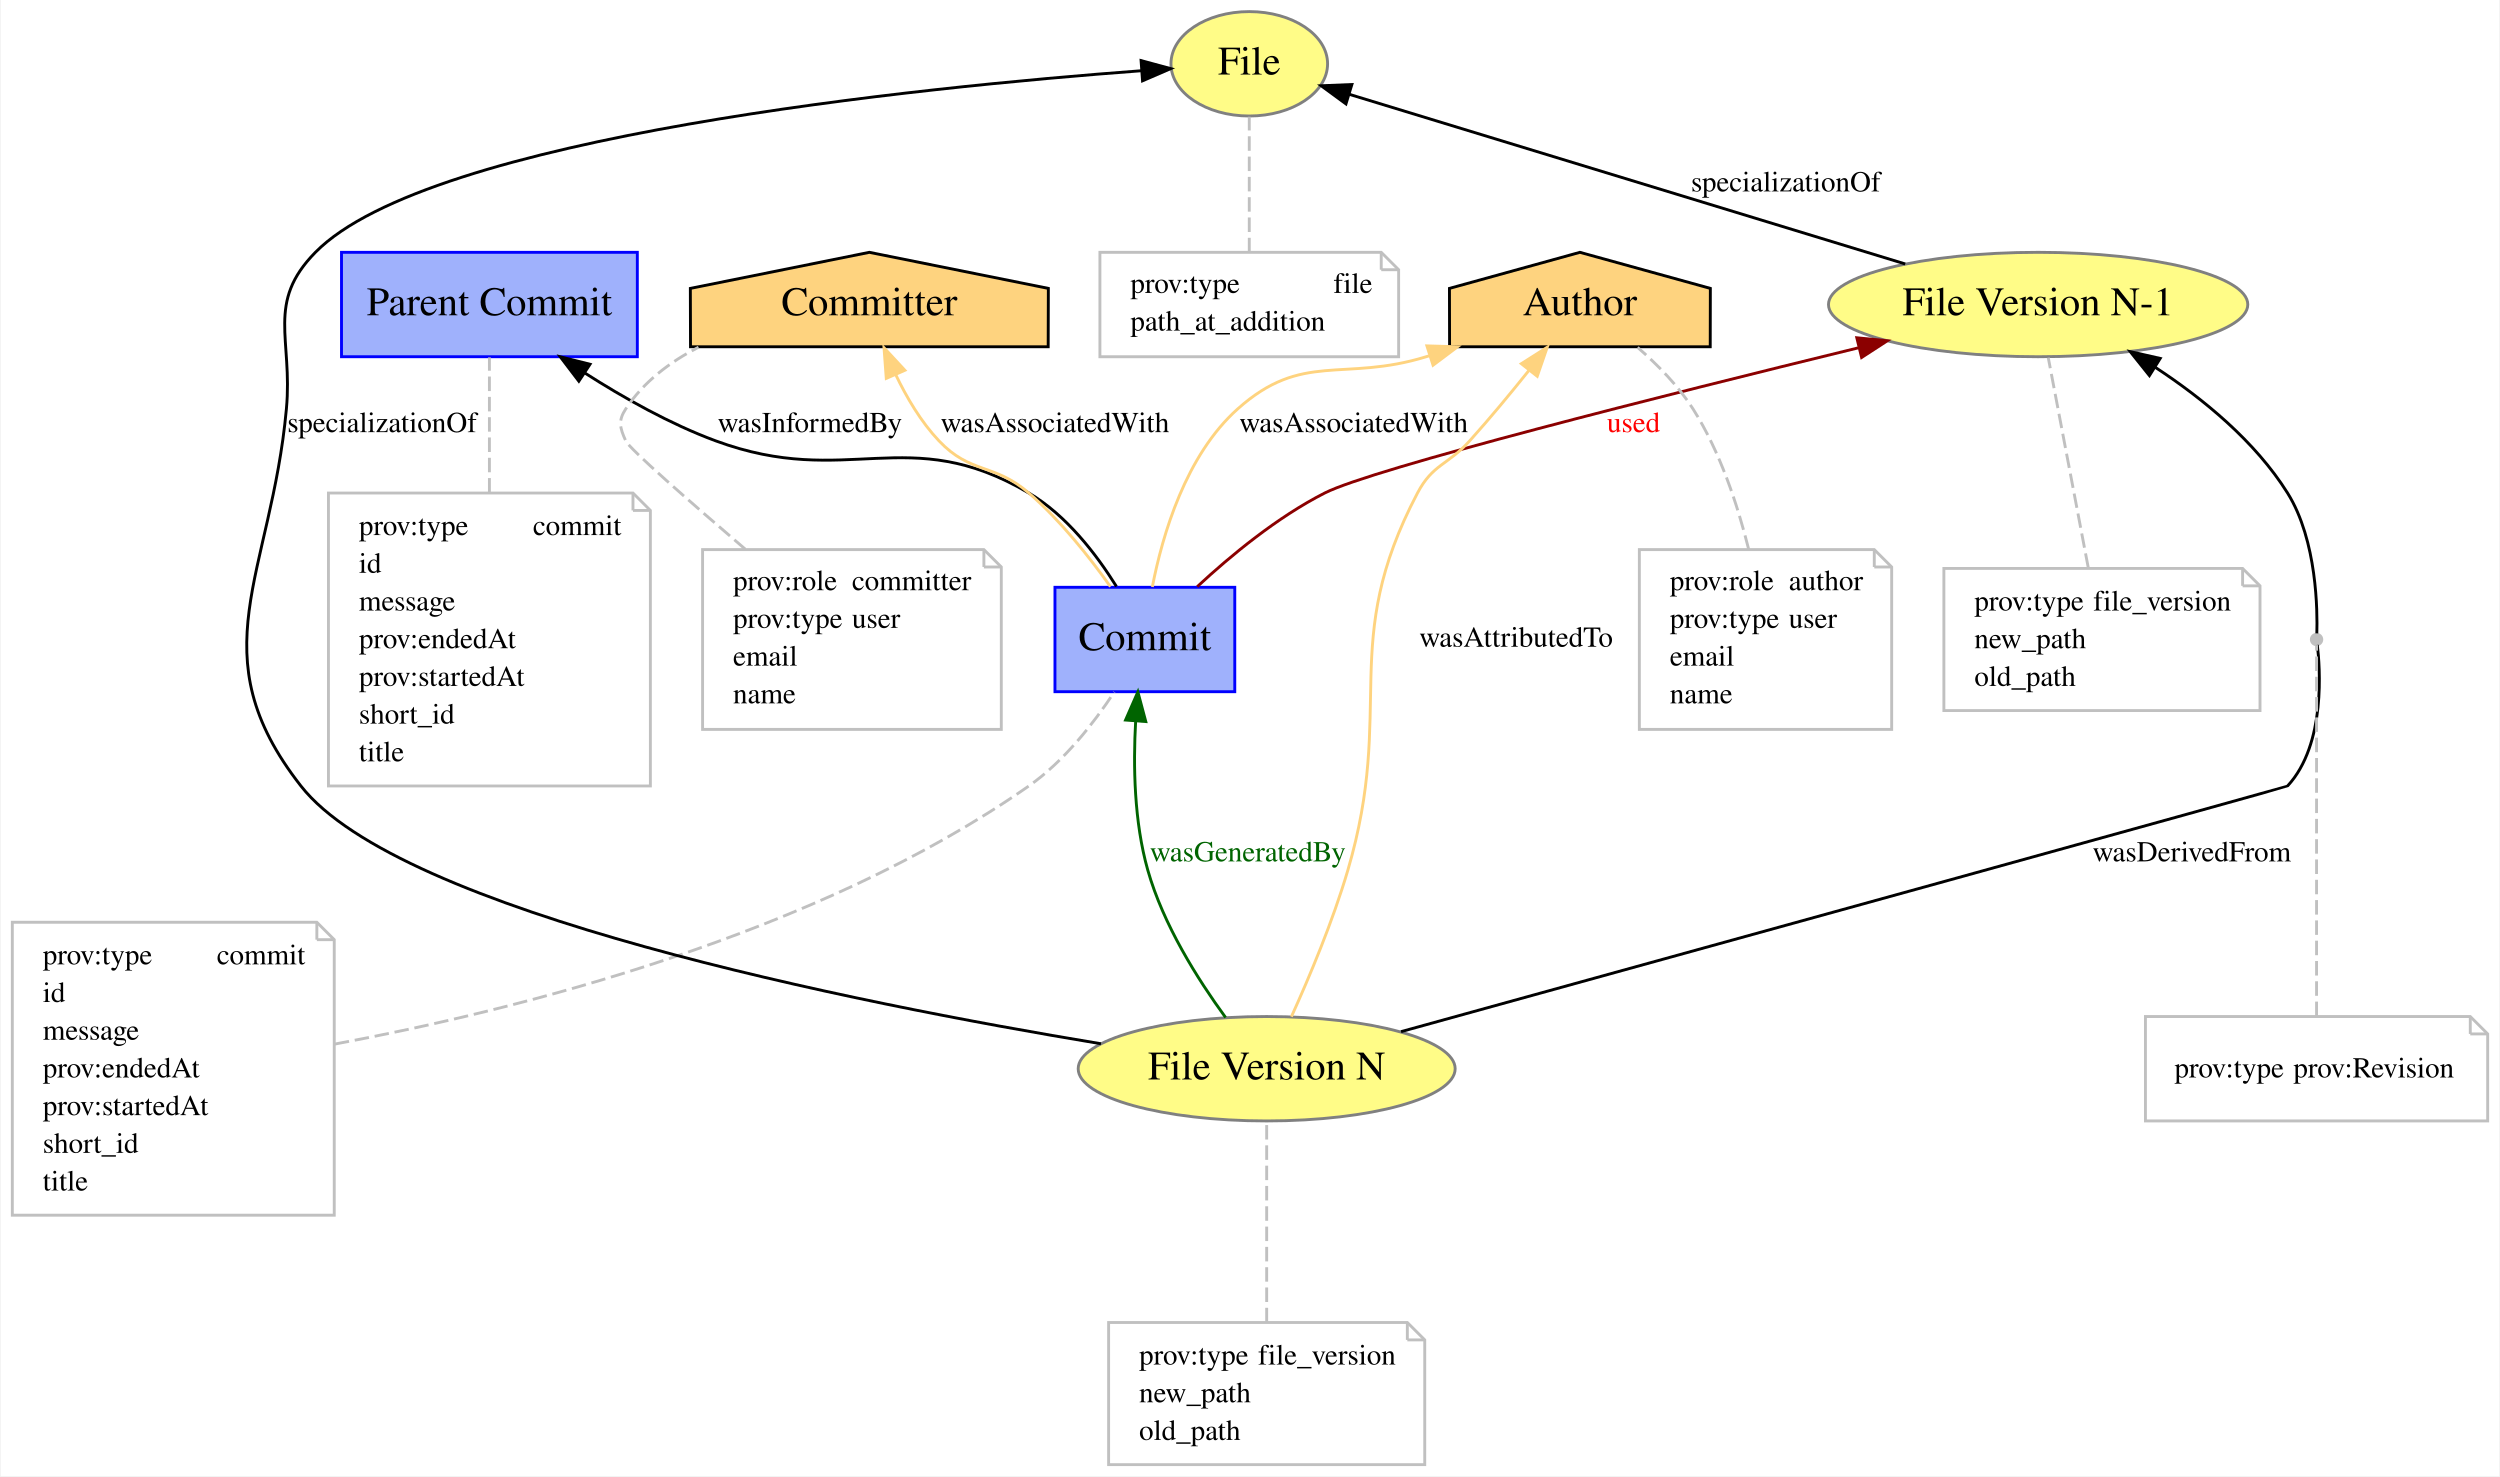
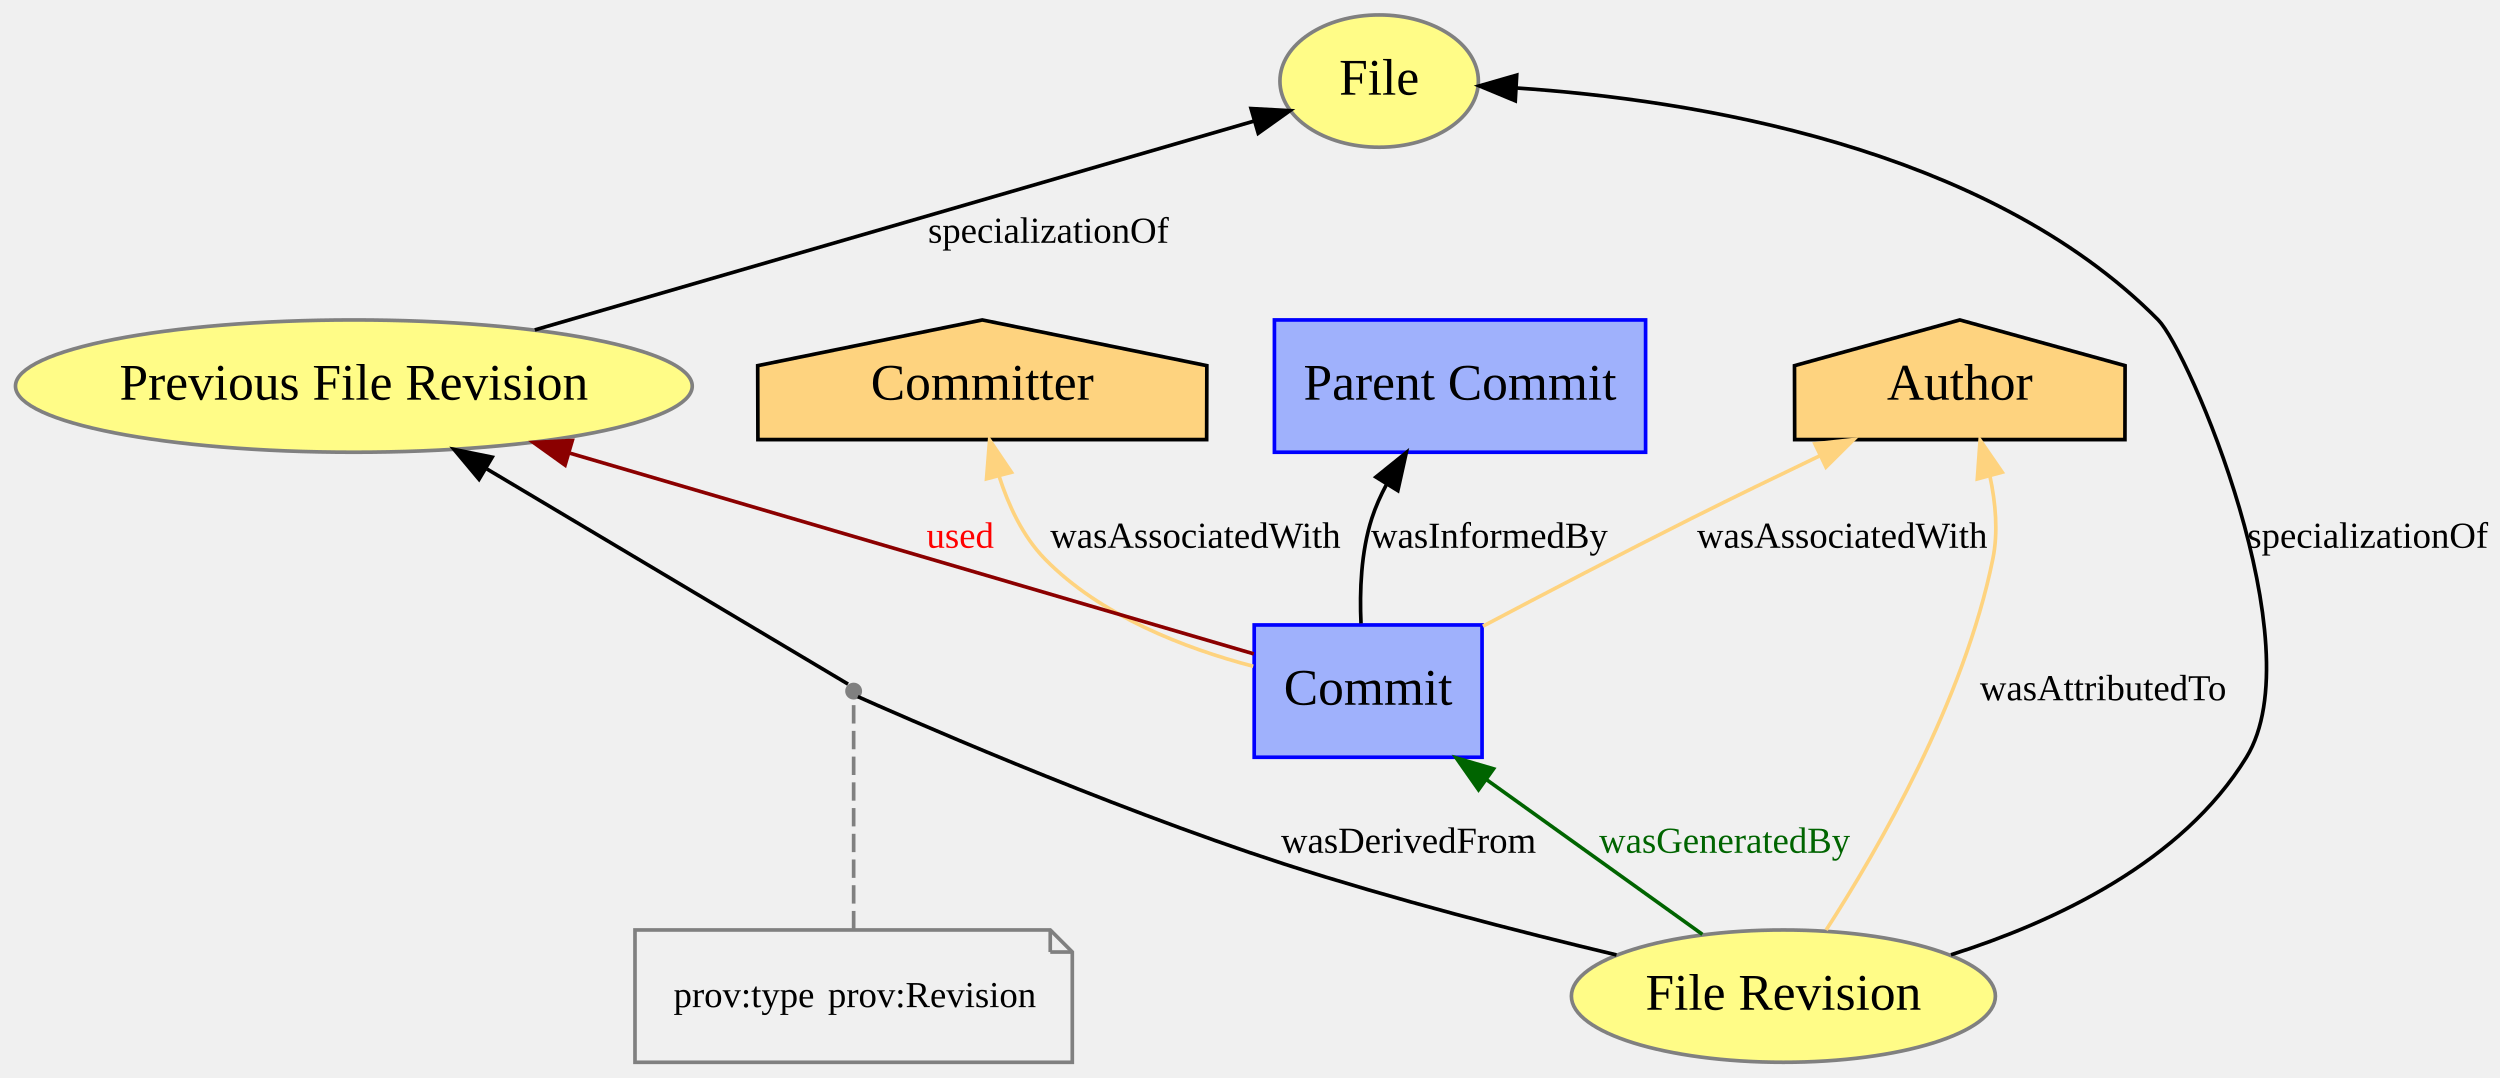
- <svg xmlns="http://www.w3.org/2000/svg" xmlns:xlink="http://www.w3.org/1999/xlink" width="862pt" height="509pt" viewBox="0.00 0.00 861.50 509.00">
-   <g id="graph0" class="graph" transform="scale(1 1) rotate(0) translate(4 505)">
-     <polygon fill="#ffffff" stroke="transparent" points="-4,4 -4,-505 857.5,-505 857.5,4 -4,4" />
+ <svg xmlns="http://www.w3.org/2000/svg" xmlns:xlink="http://www.w3.org/1999/xlink" width="680pt" height="293pt" viewBox="0.00 0.00 680.29 293.00">
+   <g id="graph0" class="graph" transform="scale(1 1) rotate(0) translate(4 289)">
    <g id="node1" class="node">
      <g id="a_node1">
        <a xlink:href="gitlab2prov:Commit" xlink:title="Commit">
-           <polygon fill="#9fb1fc" stroke="#0000ff" points="421.5,-302.5 359.5,-302.5 359.5,-266.5 421.5,-266.5 421.5,-302.5" />
-           <text text-anchor="middle" x="390.5" y="-280.8" font-family="Times,serif" font-size="14.00" fill="#000000">Commit</text>
+           <polygon fill="#9fb1fc" stroke="#0000ff" points="399.29,-119 337.29,-119 337.29,-83 399.29,-83 399.29,-119" />
+           <text text-anchor="middle" x="368.29" y="-97.3" font-family="Times New Roman,serif" font-size="14.00">Commit</text>
        </a>
      </g>
    </g>
+     <g id="node2" class="node">
+       <g id="a_node2">
+         <a xlink:href="gitlab2prov:Parent Commit" xlink:title="Parent Commit">
+           <polygon fill="#9fb1fc" stroke="#0000ff" points="443.79,-202 342.79,-202 342.79,-166 443.79,-166 443.79,-202" />
+           <text text-anchor="middle" x="393.29" y="-180.3" font-family="Times New Roman,serif" font-size="14.00">Parent Commit</text>
+         </a>
+       </g>
+     </g>
+     <g id="edge1" class="edge">
+       <path fill="none" stroke="black" d="M366.35,-119.43C365.95,-128.2 366.35,-138.88 369.29,-148 370.31,-151.16 371.71,-154.28 373.33,-157.3" />
+       <polygon fill="black" stroke="black" points="370.42,-159.25 378.67,-165.9 376.37,-155.56 370.42,-159.25" />
+       <text text-anchor="middle" x="401.29" y="-140" font-family="Times New Roman,serif" font-size="10.00">wasInformedBy</text>
+     </g>
    <g id="node3" class="node">
      <g id="a_node3">
-         <a xlink:href="gitlab2prov:Parent Commit" xlink:title="Parent Commit">
-           <polygon fill="#9fb1fc" stroke="#0000ff" points="215.5,-418 113.5,-418 113.5,-382 215.5,-382 215.5,-418" />
-           <text text-anchor="middle" x="164.5" y="-396.3" font-family="Times,serif" font-size="14.00" fill="#000000">Parent Commit</text>
+         <a xlink:href="gitlab2prov:Committer" xlink:title="Committer">
+           <polygon fill="#fed37f" stroke="black" points="324.4,-189.56 263.29,-202 202.18,-189.56 202.24,-169.44 324.35,-169.44 324.4,-189.56" />
+           <text text-anchor="middle" x="263.29" y="-180.3" font-family="Times New Roman,serif" font-size="14.00">Committer</text>
+         </a>
+       </g>
+     </g>
+     <g id="edge3" class="edge">
+       <path fill="none" stroke="#fed37f" d="M337.02,-107.75C318.37,-112.65 295.45,-121.47 280.29,-137 274.34,-143.1 270.44,-151.47 267.9,-159.39" />
+       <polygon fill="#fed37f" stroke="#fed37f" points="264.45,-158.77 265.29,-169.33 271.22,-160.55 264.45,-158.77" />
+       <text text-anchor="middle" x="321.29" y="-140" font-family="Times New Roman,serif" font-size="10.00">wasAssociatedWith</text>
+     </g>
+     <g id="node4" class="node">
+       <g id="a_node4">
+         <a xlink:href="gitlab2prov:Author" xlink:title="Author">
+           <polygon fill="#fed37f" stroke="black" points="574.27,-189.56 529.29,-202 484.31,-189.56 484.36,-169.44 574.23,-169.44 574.27,-189.56" />
+           <text text-anchor="middle" x="529.29" y="-180.3" font-family="Times New Roman,serif" font-size="14.00">Author</text>
+         </a>
+       </g>
+     </g>
+     <g id="edge2" class="edge">
+       <path fill="none" stroke="#fed37f" d="M399.52,-118.66C416.28,-127.51 437.33,-138.5 456.29,-148 467.58,-153.66 479.94,-159.65 491.22,-165.05" />
+       <polygon fill="#fed37f" stroke="#fed37f" points="489.87,-168.29 500.4,-169.43 492.88,-161.97 489.87,-168.29" />
+       <text text-anchor="middle" x="497.29" y="-140" font-family="Times New Roman,serif" font-size="10.00">wasAssociatedWith</text>
+     </g>
+     <g id="node7" class="node">
+       <g id="a_node7">
+         <a xlink:href="gitlab2prov:Previous File Revision" xlink:title="Previous File Revision">
+           <ellipse fill="#fffc87" stroke="#808080" cx="92.29" cy="-184" rx="92.08" ry="18" />
+           <text text-anchor="middle" x="92.29" y="-180.3" font-family="Times New Roman,serif" font-size="14.00">Previous File Revision</text>
+         </a>
+       </g>
+     </g>
+     <g id="edge4" class="edge">
+       <path fill="none" stroke="#8b0000" d="M337.17,-111.13C292.15,-124.35 208.03,-149.03 151.1,-165.74" />
+       <polygon fill="#8b0000" stroke="#8b0000" points="149.76,-162.49 141.15,-168.66 151.73,-169.2 149.76,-162.49" />
+       <text text-anchor="middle" x="257.29" y="-140" font-family="Times New Roman,serif" font-size="10.00" fill="red">used</text>
+     </g>
+     <g id="node5" class="node">
+       <g id="a_node5">
+         <a xlink:href="gitlab2prov:File" xlink:title="File">
+           <ellipse fill="#fffc87" stroke="#808080" cx="371.29" cy="-267" rx="27" ry="18" />
+           <text text-anchor="middle" x="371.29" y="-263.3" font-family="Times New Roman,serif" font-size="14.00">File</text>
+         </a>
+       </g>
+     </g>
+     <g id="node6" class="node">
+       <g id="a_node6">
+         <a xlink:href="gitlab2prov:File Revision" xlink:title="File Revision">
+           <ellipse fill="#fffc87" stroke="#808080" cx="481.29" cy="-18" rx="57.69" ry="18" />
+           <text text-anchor="middle" x="481.29" y="-14.3" font-family="Times New Roman,serif" font-size="14.00">File Revision</text>
+         </a>
+       </g>
+     </g>
+     <g id="edge5" class="edge">
+       <path fill="none" stroke="darkgreen" d="M459.24,-34.81C442.53,-46.79 419.32,-63.42 400.53,-76.89" />
+       <polygon fill="darkgreen" stroke="darkgreen" points="398.33,-74.16 392.25,-82.83 402.41,-79.85 398.33,-74.16" />
+       <text text-anchor="middle" x="465.29" y="-57" font-family="Times New Roman,serif" font-size="10.00" fill="darkgreen">wasGeneratedBy</text>
+     </g>
+     <g id="edge11" class="edge">
+       <path fill="none" stroke="#fed37f" d="M492.92,-36C507.2,-58.1 530.49,-98.42 538.29,-137 539.77,-144.29 539.04,-152.23 537.5,-159.44" />
+       <polygon fill="#fed37f" stroke="#fed37f" points="534.06,-158.74 534.82,-169.3 540.82,-160.57 534.06,-158.74" />
+       <text text-anchor="middle" x="568.29" y="-98.5" font-family="Times New Roman,serif" font-size="10.00">wasAttributedTo</text>
+     </g>
+     <g id="edge9" class="edge">
+       <path fill="none" stroke="black" d="M526.89,-29.26C555.37,-38.28 589.84,-54.56 607.29,-83 625.94,-113.38 591.6,-193.6 583.29,-202 536.43,-249.41 455.8,-261.96 408.64,-265.12" />
+       <polygon fill="black" stroke="black" points="408.33,-261.63 398.54,-265.69 408.72,-268.62 408.33,-261.63" />
+       <text text-anchor="middle" x="640.29" y="-140" font-family="Times New Roman,serif" font-size="10.00">specializationOf</text>
+     </g>
+     <g id="node8" class="node">
+       <ellipse fill="gray" stroke="gray" cx="228.29" cy="-101" rx="1.8" ry="1.8" />
+     </g>
+     <g id="edge6" class="edge">
+       <path fill="none" stroke="black" d="M435.87,-29.21C409.25,-35.57 375.1,-44.35 345.29,-54 296.29,-69.87 238.2,-95.57 229.43,-99.49" />
+       <text text-anchor="middle" x="379.29" y="-57" font-family="Times New Roman,serif" font-size="10.00">wasDerivedFrom</text>
+     </g>
+     <g id="edge10" class="edge">
+       <path fill="none" stroke="black" d="M141.53,-199.29C197.76,-215.62 288.27,-241.9 337.22,-256.11" />
+       <polygon fill="black" stroke="black" points="336.43,-259.52 347.01,-258.95 338.38,-252.8 336.43,-259.52" />
+       <text text-anchor="middle" x="281.29" y="-223" font-family="Times New Roman,serif" font-size="10.00">specializationOf</text>
+     </g>
+     <g id="edge7" class="edge">
+       <path fill="none" stroke="black" d="M226.76,-102.91C217.21,-108.6 164.93,-139.74 128.45,-161.47" />
+       <polygon fill="black" stroke="black" points="126.35,-158.64 119.55,-166.77 129.93,-164.66 126.35,-158.64" />
+     </g>
+     <g id="node9" class="node">
+       <polygon fill="none" stroke="gray" points="281.79,-36 168.79,-36 168.79,0 287.79,0 287.79,-30 281.79,-36" />
+       <polyline fill="none" stroke="gray" points="281.79,-36 281.79,-30 " />
+       <polyline fill="none" stroke="gray" points="287.79,-30 281.79,-30 " />
+       <g id="a_node9_0">
+         <a xlink:href="http://www.w3.org/ns/prov#type" xlink:title="&lt;TABLE&gt;">
+           <text text-anchor="start" x="179.29" y="-15" font-family="Times New Roman,serif" font-size="10.00">prov:type</text>
+         </a>
+       </g>
+       <g id="a_node9_1">
+         <a xlink:href="http://www.w3.org/ns/prov#Revision" xlink:title="&lt;TABLE&gt;">
+           <text text-anchor="start" x="221.29" y="-15" font-family="Times New Roman,serif" font-size="10.00">prov:Revision</text>
        </a>
      </g>
    </g>
    <g id="edge8" class="edge">
-       <path fill="none" stroke="#000000" d="M380.7,-302.787C373.762,-313.905 363.408,-327.384 350.5,-335 308.589,-359.727 288.149,-336.144 242.5,-353 226.805,-358.795 210.758,-367.83 197.332,-376.436" />
-       <polygon fill="#000000" stroke="#000000" points="195.334,-373.561 188.917,-381.991 199.191,-379.403 195.334,-373.561" />
-       <text text-anchor="middle" x="275" y="-356" font-family="Times,serif" font-size="10.00" fill="#000000">wasInformedBy</text>
-     </g>
-     <g id="node5" class="node">
-       <g id="a_node5">
-         <a xlink:href="gitlab2prov:Committer" xlink:title="Committer">
-           <polygon fill="#fed37f" stroke="#000000" points="357.22,-405.562 295.5,-418 233.78,-405.562 233.838,-385.438 357.162,-385.438 357.22,-405.562" />
-           <text text-anchor="middle" x="295.5" y="-396.3" font-family="Times,serif" font-size="14.00" fill="#000000">Committer</text>
-         </a>
-       </g>
-     </g>
-     <g id="edge10" class="edge">
-       <path fill="none" stroke="#fed37f" d="M378.618,-302.723C371.324,-313.005 361.324,-325.63 350.5,-335 338.454,-345.427 330.458,-341.435 319.5,-353 313.318,-359.525 308.349,-367.952 304.572,-375.864" />
-       <polygon fill="#fed37f" stroke="#fed37f" points="301.334,-374.532 300.554,-385.098 307.753,-377.325 301.334,-374.532" />
-       <text text-anchor="middle" x="359.5" y="-356" font-family="Times,serif" font-size="10.00" fill="#000000">wasAssociatedWith</text>
-     </g>
-     <g id="node7" class="node">
-       <g id="a_node7">
-         <a xlink:href="gitlab2prov:Author" xlink:title="Author">
-           <polygon fill="#fed37f" stroke="#000000" points="585.478,-405.562 540.5,-418 495.522,-405.562 495.564,-385.438 585.436,-385.438 585.478,-405.562" />
-           <text text-anchor="middle" x="540.5" y="-396.3" font-family="Times,serif" font-size="14.00" fill="#000000">Author</text>
-         </a>
-       </g>
-     </g>
-     <g id="edge9" class="edge">
-       <path fill="none" stroke="#fed37f" d="M393.07,-302.625C396.585,-320.712 404.636,-348.041 422.5,-364 444.855,-383.971 458.852,-373.176 487.5,-382 487.831,-382.102 488.163,-382.204 488.496,-382.308" />
-       <polygon fill="#fed37f" stroke="#fed37f" points="487.744,-385.741 498.334,-385.437 489.865,-379.07 487.744,-385.741" />
-       <text text-anchor="middle" x="462.5" y="-356" font-family="Times,serif" font-size="10.00" fill="#000000">wasAssociatedWith</text>
-     </g>
-     <g id="node13" class="node">
-       <g id="a_node13">
-         <a xlink:href="gitlab2prov:File Version N-1" xlink:title="File Version N-1">
-           <ellipse fill="#fffc87" stroke="#808080" cx="698.5" cy="-400" rx="72.287" ry="18" />
-           <text text-anchor="middle" x="698.5" y="-396.3" font-family="Times,serif" font-size="14.00" fill="#000000">File Version N-1</text>
-         </a>
-       </g>
-     </g>
-     <g id="edge11" class="edge">
-       <path fill="none" stroke="#8b0000" d="M408.553,-302.715C420.196,-313.519 436.17,-326.686 452.5,-335 468.975,-343.388 569.099,-368.601 636.425,-385.048" />
-       <polygon fill="#8b0000" stroke="#8b0000" points="635.974,-388.54 646.519,-387.508 637.632,-381.739 635.974,-388.54" />
-       <text text-anchor="middle" x="559" y="-356" font-family="Times,serif" font-size="10.00" fill="#ff0000">used</text>
-     </g>
-     <g id="node2" class="node">
-       <polygon fill="none" stroke="#c0c0c0" points="105,-187 0,-187 0,-86 111,-86 111,-181 105,-187" />
-       <polyline fill="none" stroke="#c0c0c0" points="105,-187 105,-181 " />
-       <polyline fill="none" stroke="#c0c0c0" points="111,-181 105,-181 " />
-       <g id="a_node2_0">
-         <a xlink:href="http://www.w3.org/ns/prov#type" xlink:title="&lt;TABLE&gt;">
-           <text text-anchor="start" x="10.5" y="-172.5" font-family="Times,serif" font-size="10.00" fill="#000000">prov:type</text>
-         </a>
-       </g>
-       <text text-anchor="start" x="70.5" y="-172.5" font-family="Times,serif" font-size="10.00" fill="#000000">commit</text>
-       <g id="a_node2_1">
-         <a xlink:href="gitlab2prov:id" xlink:title="&lt;TABLE&gt;">
-           <text text-anchor="start" x="10.5" y="-159.5" font-family="Times,serif" font-size="10.00" fill="#000000">id</text>
-         </a>
-       </g>
-       <g id="a_node2_2">
-         <a xlink:href="gitlab2prov:message" xlink:title="&lt;TABLE&gt;">
-           <text text-anchor="start" x="10.5" y="-146.5" font-family="Times,serif" font-size="10.00" fill="#000000">message</text>
-         </a>
-       </g>
-       <g id="a_node2_3">
-         <a xlink:href="http://www.w3.org/ns/prov#endedAt" xlink:title="&lt;TABLE&gt;">
-           <text text-anchor="start" x="10.5" y="-133.5" font-family="Times,serif" font-size="10.00" fill="#000000">prov:endedAt</text>
-         </a>
-       </g>
-       <g id="a_node2_4">
-         <a xlink:href="http://www.w3.org/ns/prov#startedAt" xlink:title="&lt;TABLE&gt;">
-           <text text-anchor="start" x="10.5" y="-120.5" font-family="Times,serif" font-size="10.00" fill="#000000">prov:startedAt</text>
-         </a>
-       </g>
-       <g id="a_node2_5">
-         <a xlink:href="gitlab2prov:short_id" xlink:title="&lt;TABLE&gt;">
-           <text text-anchor="start" x="10.5" y="-107.5" font-family="Times,serif" font-size="10.00" fill="#000000">short_id</text>
-         </a>
-       </g>
-       <g id="a_node2_6">
-         <a xlink:href="gitlab2prov:title" xlink:title="&lt;TABLE&gt;">
-           <text text-anchor="start" x="10.5" y="-94.5" font-family="Times,serif" font-size="10.00" fill="#000000">title</text>
-         </a>
-       </g>
-     </g>
-     <g id="edge1" class="edge">
-       <path fill="none" stroke="#c0c0c0" stroke-dasharray="5,2" d="M111.185,-144.999C173.935,-156.702 276.779,-182.469 350.5,-234 362.6,-242.458 372.857,-255.62 379.954,-266.387" />
-     </g>
-     <g id="node4" class="node">
-       <polygon fill="none" stroke="#c0c0c0" points="214,-335 109,-335 109,-234 220,-234 220,-329 214,-335" />
-       <polyline fill="none" stroke="#c0c0c0" points="214,-335 214,-329 " />
-       <polyline fill="none" stroke="#c0c0c0" points="220,-329 214,-329 " />
-       <g id="a_node4_7">
-         <a xlink:href="http://www.w3.org/ns/prov#type" xlink:title="&lt;TABLE&gt;">
-           <text text-anchor="start" x="119.5" y="-320.5" font-family="Times,serif" font-size="10.00" fill="#000000">prov:type</text>
-         </a>
-       </g>
-       <text text-anchor="start" x="179.5" y="-320.5" font-family="Times,serif" font-size="10.00" fill="#000000">commit</text>
-       <g id="a_node4_8">
-         <a xlink:href="gitlab2prov:id" xlink:title="&lt;TABLE&gt;">
-           <text text-anchor="start" x="119.5" y="-307.5" font-family="Times,serif" font-size="10.00" fill="#000000">id</text>
-         </a>
-       </g>
-       <g id="a_node4_9">
-         <a xlink:href="gitlab2prov:message" xlink:title="&lt;TABLE&gt;">
-           <text text-anchor="start" x="119.5" y="-294.5" font-family="Times,serif" font-size="10.00" fill="#000000">message</text>
-         </a>
-       </g>
-       <g id="a_node4_10">
-         <a xlink:href="http://www.w3.org/ns/prov#endedAt" xlink:title="&lt;TABLE&gt;">
-           <text text-anchor="start" x="119.5" y="-281.5" font-family="Times,serif" font-size="10.00" fill="#000000">prov:endedAt</text>
-         </a>
-       </g>
-       <g id="a_node4_11">
-         <a xlink:href="http://www.w3.org/ns/prov#startedAt" xlink:title="&lt;TABLE&gt;">
-           <text text-anchor="start" x="119.5" y="-268.5" font-family="Times,serif" font-size="10.00" fill="#000000">prov:startedAt</text>
-         </a>
-       </g>
-       <g id="a_node4_12">
-         <a xlink:href="gitlab2prov:short_id" xlink:title="&lt;TABLE&gt;">
-           <text text-anchor="start" x="119.5" y="-255.5" font-family="Times,serif" font-size="10.00" fill="#000000">short_id</text>
-         </a>
-       </g>
-       <g id="a_node4_13">
-         <a xlink:href="gitlab2prov:title" xlink:title="&lt;TABLE&gt;">
-           <text text-anchor="start" x="119.5" y="-242.5" font-family="Times,serif" font-size="10.00" fill="#000000">title</text>
-         </a>
-       </g>
-     </g>
-     <g id="edge2" class="edge">
-       <path fill="none" stroke="#c0c0c0" stroke-dasharray="5,2" d="M164.5,-335.16C164.5,-351.768 164.5,-369.17 164.5,-381.759" />
-     </g>
-     <g id="node6" class="node">
-       <polygon fill="none" stroke="#c0c0c0" points="335,-315.5 238,-315.5 238,-253.5 341,-253.5 341,-309.5 335,-315.5" />
-       <polyline fill="none" stroke="#c0c0c0" points="335,-315.5 335,-309.5 " />
-       <polyline fill="none" stroke="#c0c0c0" points="341,-309.5 335,-309.5 " />
-       <g id="a_node6_14">
-         <a xlink:href="http://www.w3.org/ns/prov#role" xlink:title="&lt;TABLE&gt;">
-           <text text-anchor="start" x="248.5" y="-301.5" font-family="Times,serif" font-size="10.00" fill="#000000">prov:role</text>
-         </a>
-       </g>
-       <text text-anchor="start" x="289.5" y="-301.5" font-family="Times,serif" font-size="10.00" fill="#000000">committer</text>
-       <g id="a_node6_15">
-         <a xlink:href="http://www.w3.org/ns/prov#type" xlink:title="&lt;TABLE&gt;">
-           <text text-anchor="start" x="248.5" y="-288.5" font-family="Times,serif" font-size="10.00" fill="#000000">prov:type</text>
-         </a>
-       </g>
-       <text text-anchor="start" x="289.5" y="-288.5" font-family="Times,serif" font-size="10.00" fill="#000000">user</text>
-       <g id="a_node6_16">
-         <a xlink:href="gitlab2prov:email" xlink:title="&lt;TABLE&gt;">
-           <text text-anchor="start" x="248.5" y="-275.5" font-family="Times,serif" font-size="10.00" fill="#000000">email</text>
-         </a>
-       </g>
-       <g id="a_node6_17">
-         <a xlink:href="gitlab2prov:name" xlink:title="&lt;TABLE&gt;">
-           <text text-anchor="start" x="248.5" y="-262.5" font-family="Times,serif" font-size="10.00" fill="#000000">name</text>
-         </a>
-       </g>
-     </g>
-     <g id="edge3" class="edge">
-       <path fill="none" stroke="#c0c0c0" stroke-dasharray="5,2" d="M252.741,-315.623C233.113,-332.437 212.717,-350.312 211.5,-353 209.484,-357.454 208.809,-359.919 211.5,-364 217.614,-373.272 226.665,-380.165 236.589,-385.287" />
-     </g>
-     <g id="node8" class="node">
-       <polygon fill="none" stroke="#c0c0c0" points="642,-315.5 561,-315.5 561,-253.5 648,-253.5 648,-309.5 642,-315.5" />
-       <polyline fill="none" stroke="#c0c0c0" points="642,-315.5 642,-309.5 " />
-       <polyline fill="none" stroke="#c0c0c0" points="648,-309.5 642,-309.5 " />
-       <g id="a_node8_18">
-         <a xlink:href="http://www.w3.org/ns/prov#role" xlink:title="&lt;TABLE&gt;">
-           <text text-anchor="start" x="571.5" y="-301.5" font-family="Times,serif" font-size="10.00" fill="#000000">prov:role</text>
-         </a>
-       </g>
-       <text text-anchor="start" x="612.5" y="-301.5" font-family="Times,serif" font-size="10.00" fill="#000000">author</text>
-       <g id="a_node8_19">
-         <a xlink:href="http://www.w3.org/ns/prov#type" xlink:title="&lt;TABLE&gt;">
-           <text text-anchor="start" x="571.5" y="-288.5" font-family="Times,serif" font-size="10.00" fill="#000000">prov:type</text>
-         </a>
-       </g>
-       <text text-anchor="start" x="612.5" y="-288.5" font-family="Times,serif" font-size="10.00" fill="#000000">user</text>
-       <g id="a_node8_20">
-         <a xlink:href="gitlab2prov:email" xlink:title="&lt;TABLE&gt;">
-           <text text-anchor="start" x="571.5" y="-275.5" font-family="Times,serif" font-size="10.00" fill="#000000">email</text>
-         </a>
-       </g>
-       <g id="a_node8_21">
-         <a xlink:href="gitlab2prov:name" xlink:title="&lt;TABLE&gt;">
-           <text text-anchor="start" x="571.5" y="-262.5" font-family="Times,serif" font-size="10.00" fill="#000000">name</text>
-         </a>
-       </g>
-     </g>
-     <g id="edge4" class="edge">
-       <path fill="none" stroke="#c0c0c0" stroke-dasharray="5,2" d="M598.701,-315.556C594.87,-330.952 588.796,-349.336 579.5,-364 574.467,-371.938 567.254,-379.265 560.396,-385.209" />
-     </g>
-     <g id="node9" class="node">
-       <g id="a_node9">
-         <a xlink:href="gitlab2prov:File" xlink:title="File">
-           <ellipse fill="#fffc87" stroke="#808080" cx="426.5" cy="-483" rx="27" ry="18" />
-           <text text-anchor="middle" x="426.5" y="-479.3" font-family="Times,serif" font-size="14.00" fill="#000000">File</text>
-         </a>
-       </g>
-     </g>
-     <g id="node10" class="node">
-       <polygon fill="none" stroke="#c0c0c0" points="472,-418 375,-418 375,-382 478,-382 478,-412 472,-418" />
-       <polyline fill="none" stroke="#c0c0c0" points="472,-418 472,-412 " />
-       <polyline fill="none" stroke="#c0c0c0" points="478,-412 472,-412 " />
-       <g id="a_node10_22">
-         <a xlink:href="http://www.w3.org/ns/prov#type" xlink:title="&lt;TABLE&gt;">
-           <text text-anchor="start" x="385.5" y="-404" font-family="Times,serif" font-size="10.00" fill="#000000">prov:type</text>
-         </a>
-       </g>
-       <text text-anchor="start" x="455.5" y="-404" font-family="Times,serif" font-size="10.00" fill="#000000">file</text>
-       <g id="a_node10_23">
-         <a xlink:href="gitlab2prov:path_at_addition" xlink:title="&lt;TABLE&gt;">
-           <text text-anchor="start" x="385.5" y="-391" font-family="Times,serif" font-size="10.00" fill="#000000">path_at_addition</text>
-         </a>
-       </g>
-     </g>
-     <g id="edge5" class="edge">
-       <path fill="none" stroke="#c0c0c0" stroke-dasharray="5,2" d="M426.5,-418.01C426.5,-431.836 426.5,-450.85 426.5,-464.739" />
-     </g>
-     <g id="node11" class="node">
-       <g id="a_node11">
-         <a xlink:href="gitlab2prov:File Version N" xlink:title="File Version N">
-           <ellipse fill="#fffc87" stroke="#808080" cx="432.5" cy="-136.5" rx="64.989" ry="18" />
-           <text text-anchor="middle" x="432.5" y="-132.8" font-family="Times,serif" font-size="14.00" fill="#000000">File Version N</text>
-         </a>
-       </g>
-     </g>
-     <g id="edge12" class="edge">
-       <path fill="none" stroke="#006400" d="M418.336,-154.167C408.722,-167.327 396.825,-186.197 391.5,-205 386.794,-221.618 386.45,-240.983 387.327,-256.44" />
-       <polygon fill="#006400" stroke="#006400" points="383.839,-256.731 388.091,-266.435 390.819,-256.198 383.839,-256.731" />
-       <text text-anchor="middle" x="426" y="-208" font-family="Times,serif" font-size="10.00" fill="#006400">wasGeneratedBy</text>
-     </g>
-     <g id="edge18" class="edge">
-       <path fill="none" stroke="#fed37f" d="M441.028,-154.452C447.199,-168.063 455.329,-187.371 460.5,-205 477.036,-261.379 457.161,-282.994 484.5,-335 489.764,-345.014 494.933,-344.589 502.5,-353 509.406,-360.676 516.618,-369.396 522.88,-377.222" />
-       <polygon fill="#fed37f" stroke="#fed37f" points="520.296,-379.598 529.242,-385.273 525.788,-375.257 520.296,-379.598" />
-       <text text-anchor="middle" x="518.5" y="-282" font-family="Times,serif" font-size="10.00" fill="#000000">wasAttributedTo</text>
-     </g>
-     <g id="edge16" class="edge">
-       <path fill="none" stroke="#000000" d="M375.348,-145.115C289.461,-159.335 133.514,-190.532 99.5,-234 63.868,-279.536 89.214,-306.422 94.5,-364 96.732,-388.306 87.38,-400.603 104.5,-418 143.898,-458.037 313.317,-474.945 389.335,-480.613" />
-       <polygon fill="#000000" stroke="#000000" points="389.192,-484.111 399.418,-481.339 389.695,-477.13 389.192,-484.111" />
-       <text text-anchor="middle" x="127.5" y="-356" font-family="Times,serif" font-size="10.00" fill="#000000">specializationOf</text>
-     </g>
-     <g id="node15" class="node">
-       <ellipse fill="#c0c0c0" stroke="#c0c0c0" cx="794.5" cy="-284.5" rx="1.8" ry="1.8" />
-     </g>
-     <g id="edge13" class="edge">
-       <path fill="none" stroke="#000000" d="M478.828,-149.291C574.311,-175.659 784.167,-233.641 784.5,-234 797.875,-248.413 795.647,-275.349 794.756,-282.64" />
-       <text text-anchor="middle" x="751.5" y="-208" font-family="Times,serif" font-size="10.00" fill="#000000">wasDerivedFrom</text>
-     </g>
-     <g id="node12" class="node">
-       <polygon fill="none" stroke="#c0c0c0" points="481,-49 378,-49 378,0 487,0 487,-43 481,-49" />
-       <polyline fill="none" stroke="#c0c0c0" points="481,-49 481,-43 " />
-       <polyline fill="none" stroke="#c0c0c0" points="487,-43 481,-43 " />
-       <g id="a_node12_24">
-         <a xlink:href="http://www.w3.org/ns/prov#type" xlink:title="&lt;TABLE&gt;">
-           <text text-anchor="start" x="388.5" y="-34.5" font-family="Times,serif" font-size="10.00" fill="#000000">prov:type</text>
-         </a>
-       </g>
-       <text text-anchor="start" x="429.5" y="-34.5" font-family="Times,serif" font-size="10.00" fill="#000000">file_version</text>
-       <g id="a_node12_25">
-         <a xlink:href="gitlab2prov:new_path" xlink:title="&lt;TABLE&gt;">
-           <text text-anchor="start" x="388.5" y="-21.5" font-family="Times,serif" font-size="10.00" fill="#000000">new_path</text>
-         </a>
-       </g>
-       <g id="a_node12_26">
-         <a xlink:href="gitlab2prov:old_path" xlink:title="&lt;TABLE&gt;">
-           <text text-anchor="start" x="388.5" y="-8.5" font-family="Times,serif" font-size="10.00" fill="#000000">old_path</text>
-         </a>
-       </g>
-     </g>
-     <g id="edge6" class="edge">
-       <path fill="none" stroke="#c0c0c0" stroke-dasharray="5,2" d="M432.5,-49.079C432.5,-69.942 432.5,-99.408 432.5,-118.234" />
-     </g>
-     <g id="edge17" class="edge">
-       <path fill="none" stroke="#000000" d="M652.667,-413.986C598.53,-430.505 509.702,-457.611 461.041,-472.46" />
-       <polygon fill="#000000" stroke="#000000" points="459.837,-469.168 451.294,-475.434 461.88,-475.863 459.837,-469.168" />
-       <text text-anchor="middle" x="611.5" y="-439" font-family="Times,serif" font-size="10.00" fill="#000000">specializationOf</text>
-     </g>
-     <g id="node14" class="node">
-       <polygon fill="none" stroke="#c0c0c0" points="769,-309 666,-309 666,-260 775,-260 775,-303 769,-309" />
-       <polyline fill="none" stroke="#c0c0c0" points="769,-309 769,-303 " />
-       <polyline fill="none" stroke="#c0c0c0" points="775,-303 769,-303 " />
-       <g id="a_node14_27">
-         <a xlink:href="http://www.w3.org/ns/prov#type" xlink:title="&lt;TABLE&gt;">
-           <text text-anchor="start" x="676.5" y="-294.5" font-family="Times,serif" font-size="10.00" fill="#000000">prov:type</text>
-         </a>
-       </g>
-       <text text-anchor="start" x="717.5" y="-294.5" font-family="Times,serif" font-size="10.00" fill="#000000">file_version</text>
-       <g id="a_node14_28">
-         <a xlink:href="gitlab2prov:new_path" xlink:title="&lt;TABLE&gt;">
-           <text text-anchor="start" x="676.5" y="-281.5" font-family="Times,serif" font-size="10.00" fill="#000000">new_path</text>
-         </a>
-       </g>
-       <g id="a_node14_29">
-         <a xlink:href="gitlab2prov:old_path" xlink:title="&lt;TABLE&gt;">
-           <text text-anchor="start" x="676.5" y="-268.5" font-family="Times,serif" font-size="10.00" fill="#000000">old_path</text>
-         </a>
-       </g>
-     </g>
-     <g id="edge7" class="edge">
-       <path fill="none" stroke="#c0c0c0" stroke-dasharray="5,2" d="M715.78,-309.278C711.639,-331.019 705.712,-362.137 701.987,-381.695" />
-     </g>
-     <g id="edge14" class="edge">
-       <path fill="none" stroke="#000000" d="M794.594,-286.615C794.821,-293.935 794.747,-318.639 784.5,-335 773.333,-352.829 755.393,-367.533 738.779,-378.419" />
-       <polygon fill="#000000" stroke="#000000" points="736.871,-375.484 730.255,-383.76 740.588,-381.416 736.871,-375.484" />
-     </g>
-     <g id="node16" class="node">
-       <polygon fill="none" stroke="#c0c0c0" points="847.5,-154.5 735.5,-154.5 735.5,-118.5 853.5,-118.5 853.5,-148.5 847.5,-154.5" />
-       <polyline fill="none" stroke="#c0c0c0" points="847.5,-154.5 847.5,-148.5 " />
-       <polyline fill="none" stroke="#c0c0c0" points="853.5,-148.5 847.5,-148.5 " />
-       <g id="a_node16_30">
-         <a xlink:href="http://www.w3.org/ns/prov#type" xlink:title="&lt;TABLE&gt;">
-           <text text-anchor="start" x="745.5" y="-133.5" font-family="Times,serif" font-size="10.00" fill="#000000">prov:type</text>
-         </a>
-       </g>
-       <g id="a_node16_31">
-         <a xlink:href="http://www.w3.org/ns/prov#Revision" xlink:title="&lt;TABLE&gt;">
-           <text text-anchor="start" x="786.5" y="-133.5" font-family="Times,serif" font-size="10.00" fill="#000000">prov:Revision</text>
-         </a>
-       </g>
-     </g>
-     <g id="edge15" class="edge">
-       <path fill="none" stroke="#c0c0c0" stroke-dasharray="5,2" d="M794.5,-154.648C794.5,-190.772 794.5,-269.349 794.5,-282.588" />
+       <path fill="none" stroke="gray" stroke-dasharray="5,2" d="M228.29,-36.18C228.29,-57.73 228.29,-92.63 228.29,-98.99" />
    </g>
  </g>
</svg>
